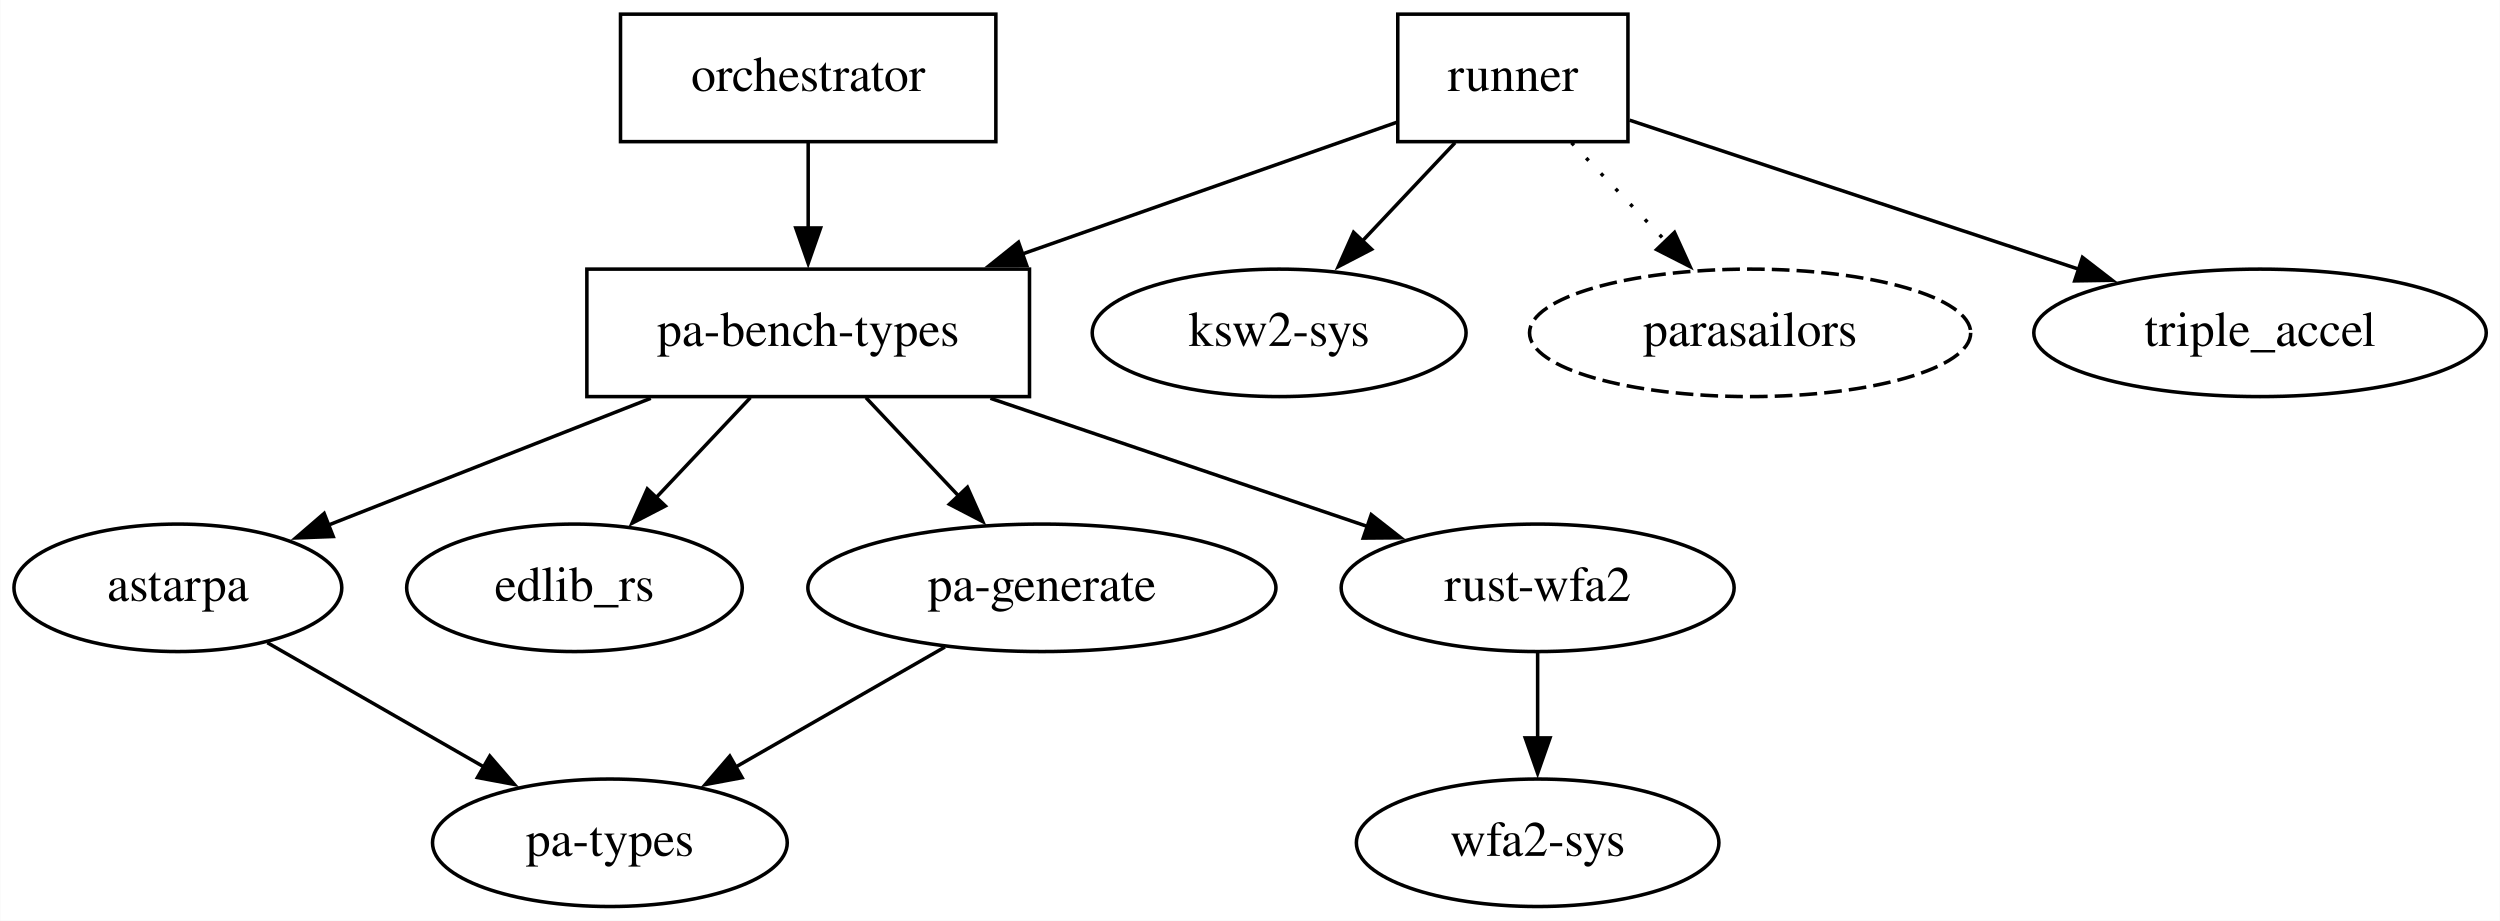
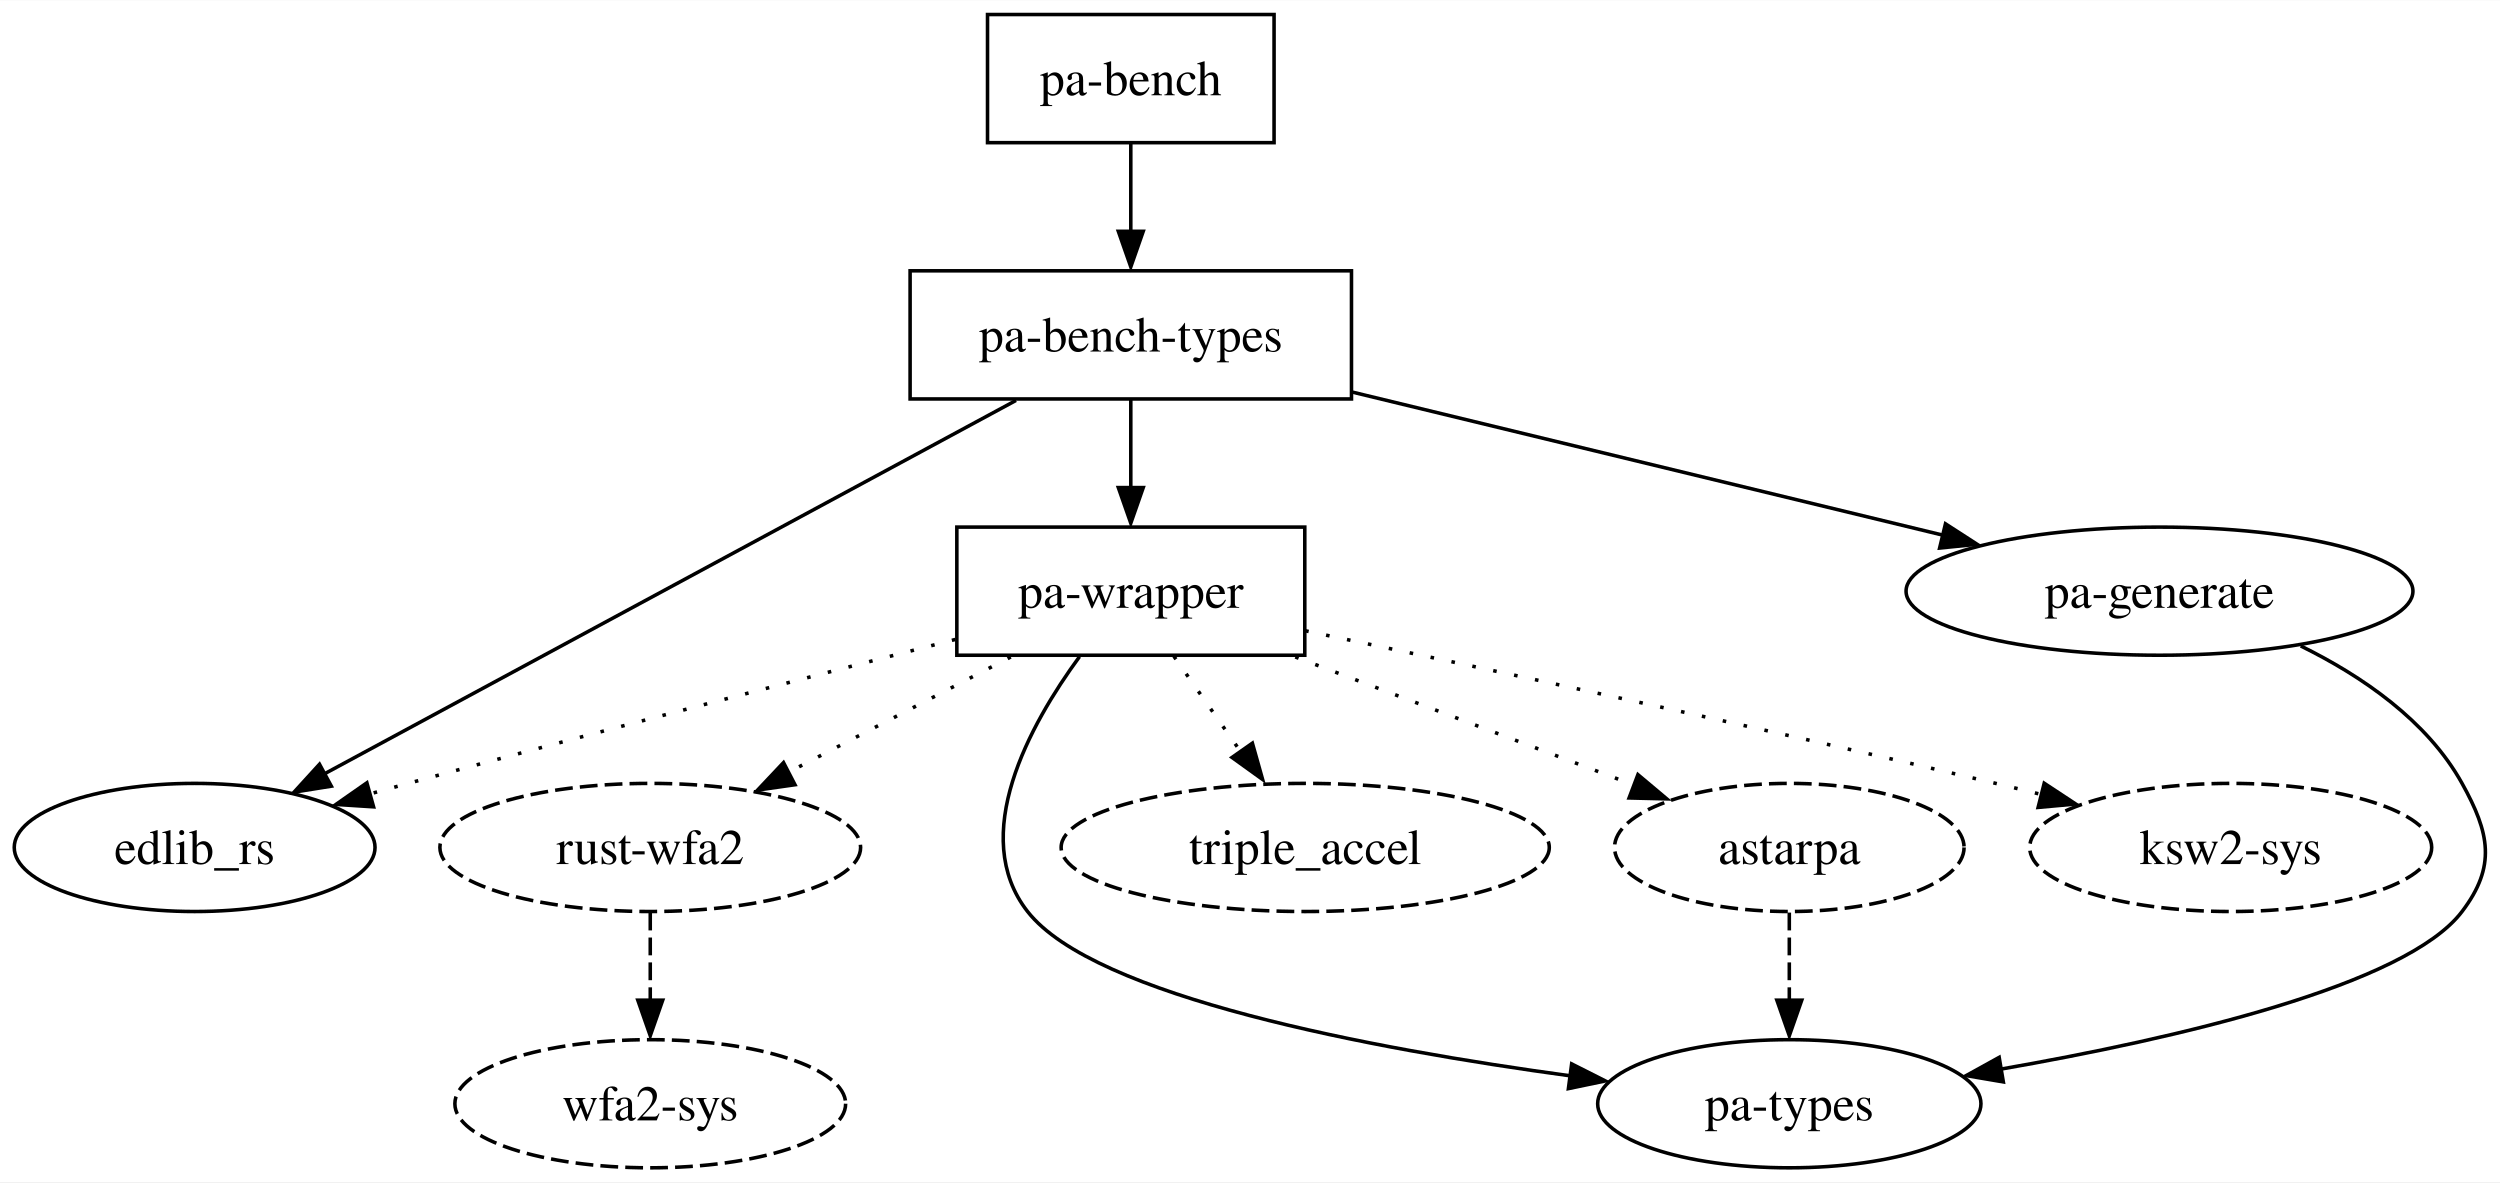
- <svg xmlns="http://www.w3.org/2000/svg" width="706pt" height="260pt" viewBox="0.00 0.00 705.84 260.00">
-   <g id="graph0" class="graph" transform="scale(1 1) rotate(0) translate(4 256)">
-     <polygon fill="white" stroke="none" points="-4,4 -4,-256 701.84,-256 701.84,4 -4,4" />
+ <svg xmlns="http://www.w3.org/2000/svg" width="702pt" height="332pt" viewBox="0.00 0.00 702.34 332.00">
+   <g id="graph0" class="graph" transform="scale(1 1) rotate(0) translate(4 328)">
+     <polygon fill="white" stroke="none" points="-4,4 -4,-328 698.34,-328 698.34,4 -4,4" />
    <g id="node1" class="node">
-       <polygon fill="none" stroke="black" points="286.65,-180 161.65,-180 161.65,-144 286.65,-144 286.65,-180" />
-       <text text-anchor="middle" x="224.15" y="-158.3" font-family="Times,serif" font-size="14.00">pa-bench-types</text>
+       <polygon fill="none" stroke="black" points="362.56,-180 264.81,-180 264.81,-144 362.56,-144 362.56,-180" />
+       <text text-anchor="middle" x="313.68" y="-157.32" font-family="Times,serif" font-size="14.00">pa-wrapper</text>
    </g>
    <g id="node4" class="node">
-       <ellipse fill="none" stroke="black" cx="46.15" cy="-90" rx="46.29" ry="18" />
-       <text text-anchor="middle" x="46.15" y="-86.3" font-family="Times,serif" font-size="14.00">astarpa</text>
+       <ellipse fill="none" stroke="black" stroke-dasharray="5,2" cx="498.68" cy="-90" rx="49.1" ry="18" />
+       <text text-anchor="middle" x="498.68" y="-85.33" font-family="Times,serif" font-size="14.00">astarpa</text>
    </g>
    <g id="edge1" class="edge">
-       <path fill="none" stroke="black" d="M179.69,-143.52C151.78,-132.54 116,-118.47 88.5,-107.66" />
-       <polygon fill="black" stroke="black" points="90.02,-104.49 79.43,-104.09 87.46,-111.01 90.02,-104.49" />
+       <path fill="none" stroke="black" stroke-dasharray="1,5" d="M359.89,-143.52C389.06,-132.48 426.5,-118.31 455.14,-107.48" />
+       <polygon fill="black" stroke="black" points="456.15,-110.46 464.26,-103.65 453.67,-103.91 456.15,-110.46" />
    </g>
    <g id="node5" class="node">
-       <ellipse fill="none" stroke="black" cx="158.15" cy="-90" rx="47.39" ry="18" />
-       <text text-anchor="middle" x="158.15" y="-86.3" font-family="Times,serif" font-size="14.00">edlib_rs</text>
+       <ellipse fill="none" stroke="black" cx="50.68" cy="-90" rx="50.68" ry="18" />
+       <text text-anchor="middle" x="50.68" y="-85.33" font-family="Times,serif" font-size="14.00">edlib_rs</text>
    </g>
    <g id="edge2" class="edge">
-       <path fill="none" stroke="black" d="M207.83,-143.7C199.76,-135.14 189.89,-124.67 181.08,-115.33" />
-       <polygon fill="black" stroke="black" points="183.81,-113.12 174.41,-108.25 178.72,-117.92 183.81,-113.12" />
+       <path fill="none" stroke="black" stroke-dasharray="1,5" d="M264.38,-148.43C223.23,-137.87 163.05,-122.25 110.68,-108 107.13,-107.03 103.46,-106.02 99.76,-105" />
+       <polygon fill="black" stroke="black" points="100.95,-101.41 90.38,-102.09 99.07,-108.16 100.95,-101.41" />
    </g>
    <g id="node6" class="node">
-       <ellipse fill="none" stroke="black" cx="290.15" cy="-90" rx="66.09" ry="18" />
-       <text text-anchor="middle" x="290.15" y="-86.3" font-family="Times,serif" font-size="14.00">pa-generate</text>
+       <ellipse fill="none" stroke="black" stroke-dasharray="5,2" cx="622.68" cy="-90" rx="56.47" ry="18" />
+       <text text-anchor="middle" x="622.68" y="-85.33" font-family="Times,serif" font-size="14.00">ksw2-sys</text>
    </g>
    <g id="edge3" class="edge">
-       <path fill="none" stroke="black" d="M240.46,-143.7C248.41,-135.27 258.11,-124.97 266.83,-115.73" />
-       <polygon fill="black" stroke="black" points="269.12,-118.4 273.44,-108.72 264.03,-113.6 269.12,-118.4" />
+       <path fill="none" stroke="black" stroke-dasharray="1,5" d="M362.67,-150.88C411.84,-140.58 489.68,-123.93 556.68,-108 560.96,-106.98 565.38,-105.91 569.82,-104.8" />
+       <polygon fill="black" stroke="black" points="570.29,-108.04 579.14,-102.21 568.58,-101.25 570.29,-108.04" />
+     </g>
+     <g id="node7" class="node">
+       <ellipse fill="none" stroke="black" cx="498.68" cy="-18" rx="53.84" ry="18" />
+       <text text-anchor="middle" x="498.68" y="-13.32" font-family="Times,serif" font-size="14.00">pa-types</text>
+     </g>
+     <g id="edge4" class="edge">
+       <path fill="none" stroke="black" d="M299.28,-143.61C285.19,-124.36 268.06,-93.24 284.68,-72 303.38,-48.11 380.99,-33.48 437.37,-25.81" />
+       <polygon fill="black" stroke="black" points="437.53,-29.19 446.99,-24.41 436.62,-22.25 437.53,-29.19" />
    </g>
    <g id="node8" class="node">
-       <ellipse fill="none" stroke="black" cx="430.15" cy="-90" rx="55.49" ry="18" />
-       <text text-anchor="middle" x="430.15" y="-86.3" font-family="Times,serif" font-size="14.00">rust-wfa2</text>
+       <ellipse fill="none" stroke="black" stroke-dasharray="5,2" cx="178.68" cy="-90" rx="59.1" ry="18" />
+       <text text-anchor="middle" x="178.68" y="-85.33" font-family="Times,serif" font-size="14.00">rust-wfa2</text>
    </g>
-     <g id="edge4" class="edge">
-       <path fill="none" stroke="black" d="M275.6,-143.52C308.22,-132.43 350.13,-118.19 382.08,-107.33" />
-       <polygon fill="black" stroke="black" points="383.16,-110.66 391.5,-104.13 380.9,-104.04 383.16,-110.66" />
+     <g id="edge5" class="edge">
+       <path fill="none" stroke="black" stroke-dasharray="1,5" d="M279.96,-143.52C260.99,-133.68 237.22,-121.35 217.47,-111.11" />
+       <polygon fill="black" stroke="black" points="219.34,-107.62 208.85,-106.13 216.12,-113.84 219.34,-107.62" />
+     </g>
+     <g id="node9" class="node">
+       <ellipse fill="none" stroke="black" stroke-dasharray="5,2" cx="362.68" cy="-90" rx="68.57" ry="18" />
+       <text text-anchor="middle" x="362.68" y="-85.33" font-family="Times,serif" font-size="14.00">triple_accel</text>
+     </g>
+     <g id="edge6" class="edge">
+       <path fill="none" stroke="black" stroke-dasharray="1,5" d="M325.79,-143.7C331.43,-135.64 338.26,-125.89 344.49,-116.98" />
+       <polygon fill="black" stroke="black" points="347.84,-119.3 350.71,-109.1 342.11,-115.29 347.84,-119.3" />
    </g>
    <g id="node2" class="node">
-       <polygon fill="none" stroke="black" points="455.65,-252 390.65,-252 390.65,-216 455.65,-216 455.65,-252" />
-       <text text-anchor="middle" x="423.15" y="-230.3" font-family="Times,serif" font-size="14.00">runner</text>
+       <polygon fill="none" stroke="black" points="375.68,-252 251.68,-252 251.68,-216 375.68,-216 375.68,-252" />
+       <text text-anchor="middle" x="313.68" y="-229.32" font-family="Times,serif" font-size="14.00">pa-bench-types</text>
    </g>
-     <g id="edge6" class="edge">
-       <path fill="none" stroke="black" d="M390.29,-221.44C361.57,-211.34 319.16,-196.42 284.37,-184.18" />
-       <polygon fill="black" stroke="black" points="285.87,-181 275.27,-180.98 283.54,-187.6 285.87,-181" />
+     <g id="edge9" class="edge">
+       <path fill="none" stroke="black" d="M313.68,-215.7C313.68,-208.24 313.68,-199.32 313.68,-190.97" />
+       <polygon fill="black" stroke="black" points="317.18,-191.1 313.68,-181.1 310.18,-191.1 317.18,-191.1" />
    </g>
-     <g id="node9" class="node">
-       <ellipse fill="none" stroke="black" cx="357.15" cy="-162" rx="52.79" ry="18" />
-       <text text-anchor="middle" x="357.15" y="-158.3" font-family="Times,serif" font-size="14.00">ksw2-sys</text>
-     </g>
-     <g id="edge5" class="edge">
-       <path fill="none" stroke="black" d="M406.83,-215.7C398.88,-207.27 389.18,-196.97 380.46,-187.73" />
-       <polygon fill="black" stroke="black" points="383.26,-185.6 373.86,-180.72 378.17,-190.4 383.26,-185.6" />
+     <g id="edge7" class="edge">
+       <path fill="none" stroke="black" d="M281.43,-215.59C232.21,-189.01 138.62,-138.48 87.05,-110.63" />
+       <polygon fill="black" stroke="black" points="89.08,-107.22 78.62,-105.55 85.76,-113.38 89.08,-107.22" />
    </g>
    <g id="node10" class="node">
-       <ellipse fill="none" stroke="black" stroke-dasharray="5,2" cx="490.15" cy="-162" rx="62.29" ry="18" />
-       <text text-anchor="middle" x="490.15" y="-158.3" font-family="Times,serif" font-size="14.00">parasailors</text>
+       <ellipse fill="none" stroke="black" cx="602.68" cy="-162" rx="71.2" ry="18" />
+       <text text-anchor="middle" x="602.68" y="-157.32" font-family="Times,serif" font-size="14.00">pa-generate</text>
    </g>
-     <g id="edge7" class="edge">
-       <path fill="none" stroke="black" stroke-dasharray="1,5" d="M439.71,-215.7C447.78,-207.27 457.63,-196.97 466.47,-187.73" />
-       <polygon fill="black" stroke="black" points="468.8,-190.36 473.19,-180.72 463.75,-185.52 468.8,-190.36" />
+     <g id="edge8" class="edge">
+       <path fill="none" stroke="black" d="M376.03,-217.9C425.19,-205.99 493.35,-189.48 542.06,-177.68" />
+       <polygon fill="black" stroke="black" points="542.55,-180.92 551.45,-175.17 540.91,-174.12 542.55,-180.92" />
+     </g>
+     <g id="node3" class="node">
+       <polygon fill="none" stroke="black" points="353.93,-324 273.43,-324 273.43,-288 353.93,-288 353.93,-324" />
+       <text text-anchor="middle" x="313.68" y="-301.32" font-family="Times,serif" font-size="14.00">pa-bench</text>
+     </g>
+     <g id="edge10" class="edge">
+       <path fill="none" stroke="black" d="M313.68,-287.7C313.68,-280.24 313.68,-271.32 313.68,-262.97" />
+       <polygon fill="black" stroke="black" points="317.18,-263.1 313.68,-253.1 310.18,-263.1 317.18,-263.1" />
+     </g>
+     <g id="edge11" class="edge">
+       <path fill="none" stroke="black" stroke-dasharray="5,2" d="M498.68,-71.7C498.68,-64.24 498.68,-55.32 498.68,-46.97" />
+       <polygon fill="black" stroke="black" points="502.18,-47.1 498.68,-37.1 495.18,-47.1 502.18,-47.1" />
    </g>
    <g id="node11" class="node">
-       <ellipse fill="none" stroke="black" cx="634.15" cy="-162" rx="63.89" ry="18" />
-       <text text-anchor="middle" x="634.15" y="-158.3" font-family="Times,serif" font-size="14.00">triple_accel</text>
-     </g>
-     <g id="edge8" class="edge">
-       <path fill="none" stroke="black" d="M456.11,-222.06C490.12,-210.78 543.62,-193.03 583.1,-179.93" />
-       <polygon fill="black" stroke="black" points="584.01,-183.32 592.4,-176.85 581.81,-176.68 584.01,-183.32" />
-     </g>
-     <g id="node3" class="node">
-       <polygon fill="none" stroke="black" points="277.15,-252 171.15,-252 171.15,-216 277.15,-216 277.15,-252" />
-       <text text-anchor="middle" x="224.15" y="-230.3" font-family="Times,serif" font-size="14.00">orchestrator</text>
-     </g>
-     <g id="edge9" class="edge">
-       <path fill="none" stroke="black" d="M224.15,-215.7C224.15,-208.41 224.15,-199.73 224.15,-191.54" />
-       <polygon fill="black" stroke="black" points="227.65,-191.62 224.15,-181.62 220.65,-191.62 227.65,-191.62" />
-     </g>
-     <g id="node7" class="node">
-       <ellipse fill="none" stroke="black" cx="168.15" cy="-18" rx="50.09" ry="18" />
-       <text text-anchor="middle" x="168.15" y="-14.3" font-family="Times,serif" font-size="14.00">pa-types</text>
-     </g>
-     <g id="edge10" class="edge">
-       <path fill="none" stroke="black" d="M71.42,-74.5C89.14,-64.33 113.05,-50.61 132.67,-39.36" />
-       <polygon fill="black" stroke="black" points="134.24,-42.49 141.17,-34.48 130.75,-36.42 134.24,-42.49" />
-     </g>
-     <g id="edge11" class="edge">
-       <path fill="none" stroke="black" d="M262.77,-73.29C245.26,-63.25 222.38,-50.12 203.5,-39.29" />
-       <polygon fill="black" stroke="black" points="205.49,-36.39 195.08,-34.45 202.01,-42.47 205.49,-36.39" />
-     </g>
-     <g id="node12" class="node">
-       <ellipse fill="none" stroke="black" cx="430.15" cy="-18" rx="51.19" ry="18" />
-       <text text-anchor="middle" x="430.15" y="-14.3" font-family="Times,serif" font-size="14.00">wfa2-sys</text>
+       <ellipse fill="none" stroke="black" stroke-dasharray="5,2" cx="178.68" cy="-18" rx="54.89" ry="18" />
+       <text text-anchor="middle" x="178.68" y="-13.32" font-family="Times,serif" font-size="14.00">wfa2-sys</text>
    </g>
    <g id="edge12" class="edge">
-       <path fill="none" stroke="black" d="M430.15,-71.7C430.15,-64.41 430.15,-55.73 430.15,-47.54" />
-       <polygon fill="black" stroke="black" points="433.65,-47.62 430.15,-37.62 426.65,-47.62 433.65,-47.62" />
+       <path fill="none" stroke="black" stroke-dasharray="5,2" d="M178.68,-71.7C178.68,-64.24 178.68,-55.32 178.68,-46.97" />
+       <polygon fill="black" stroke="black" points="182.18,-47.1 178.68,-37.1 175.18,-47.1 182.18,-47.1" />
+     </g>
+     <g id="edge13" class="edge">
+       <path fill="none" stroke="black" d="M642.36,-146.61C659.52,-138.17 677.89,-125.64 687.68,-108 695.45,-94.01 697.35,-84.75 687.68,-72 671.91,-51.19 607.28,-36.3 557.95,-27.7" />
+       <polygon fill="black" stroke="black" points="558.81,-24.13 548.37,-25.91 557.64,-31.03 558.81,-24.13" />
    </g>
  </g>
</svg>
